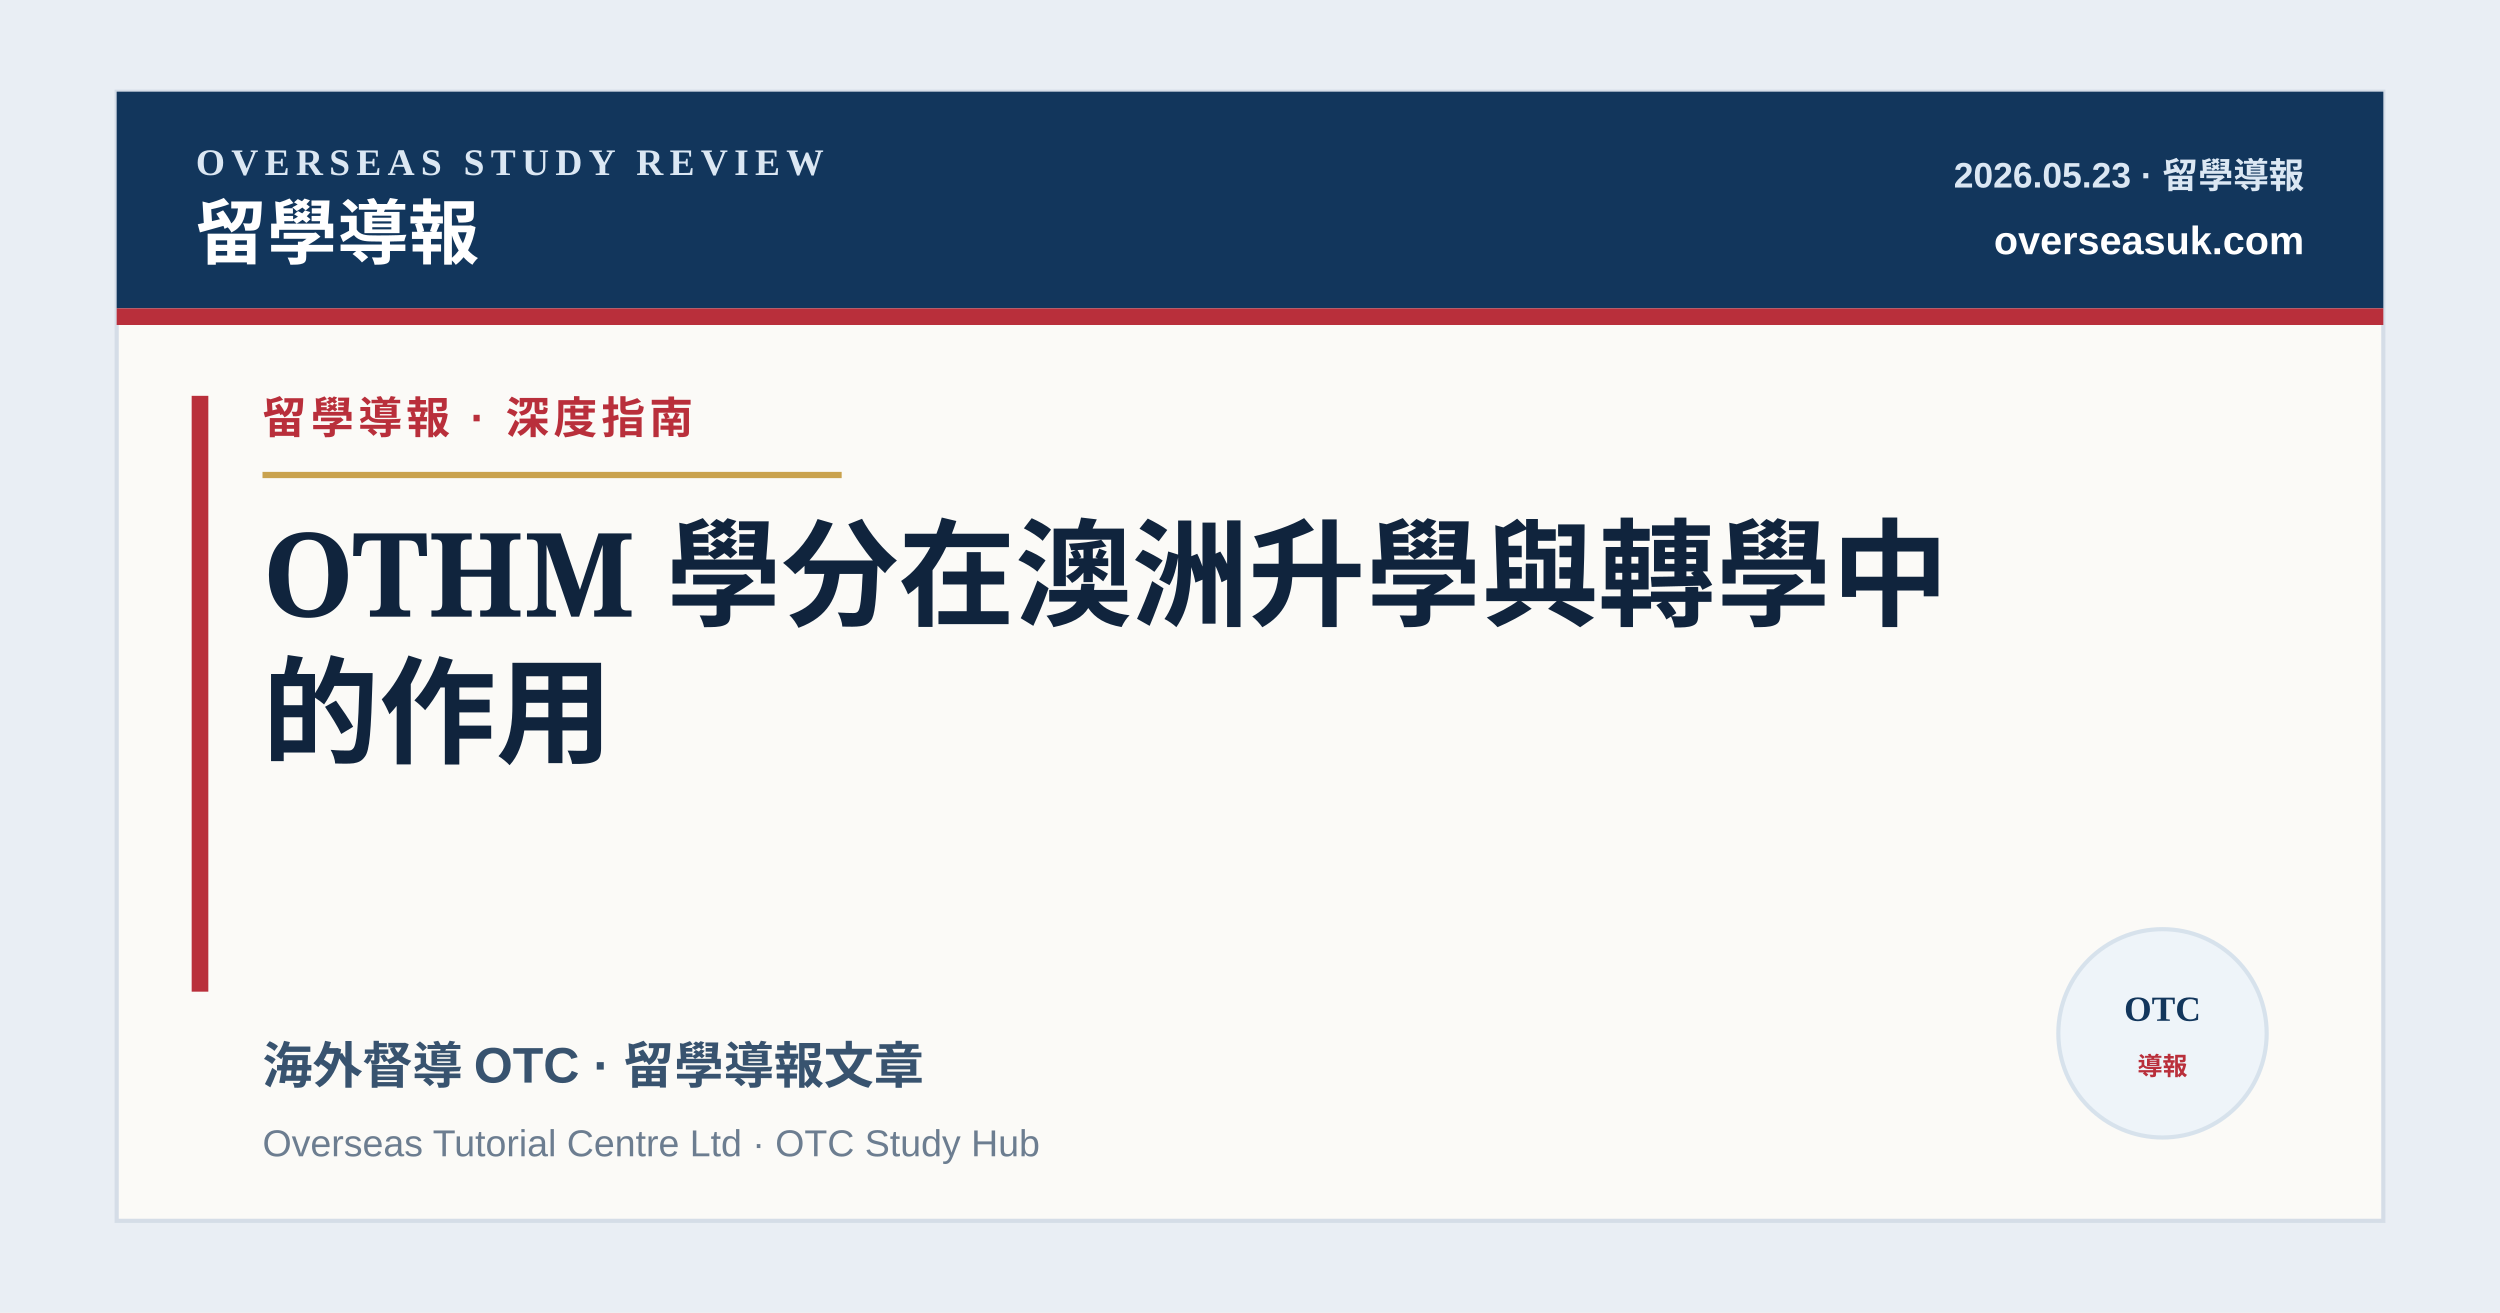
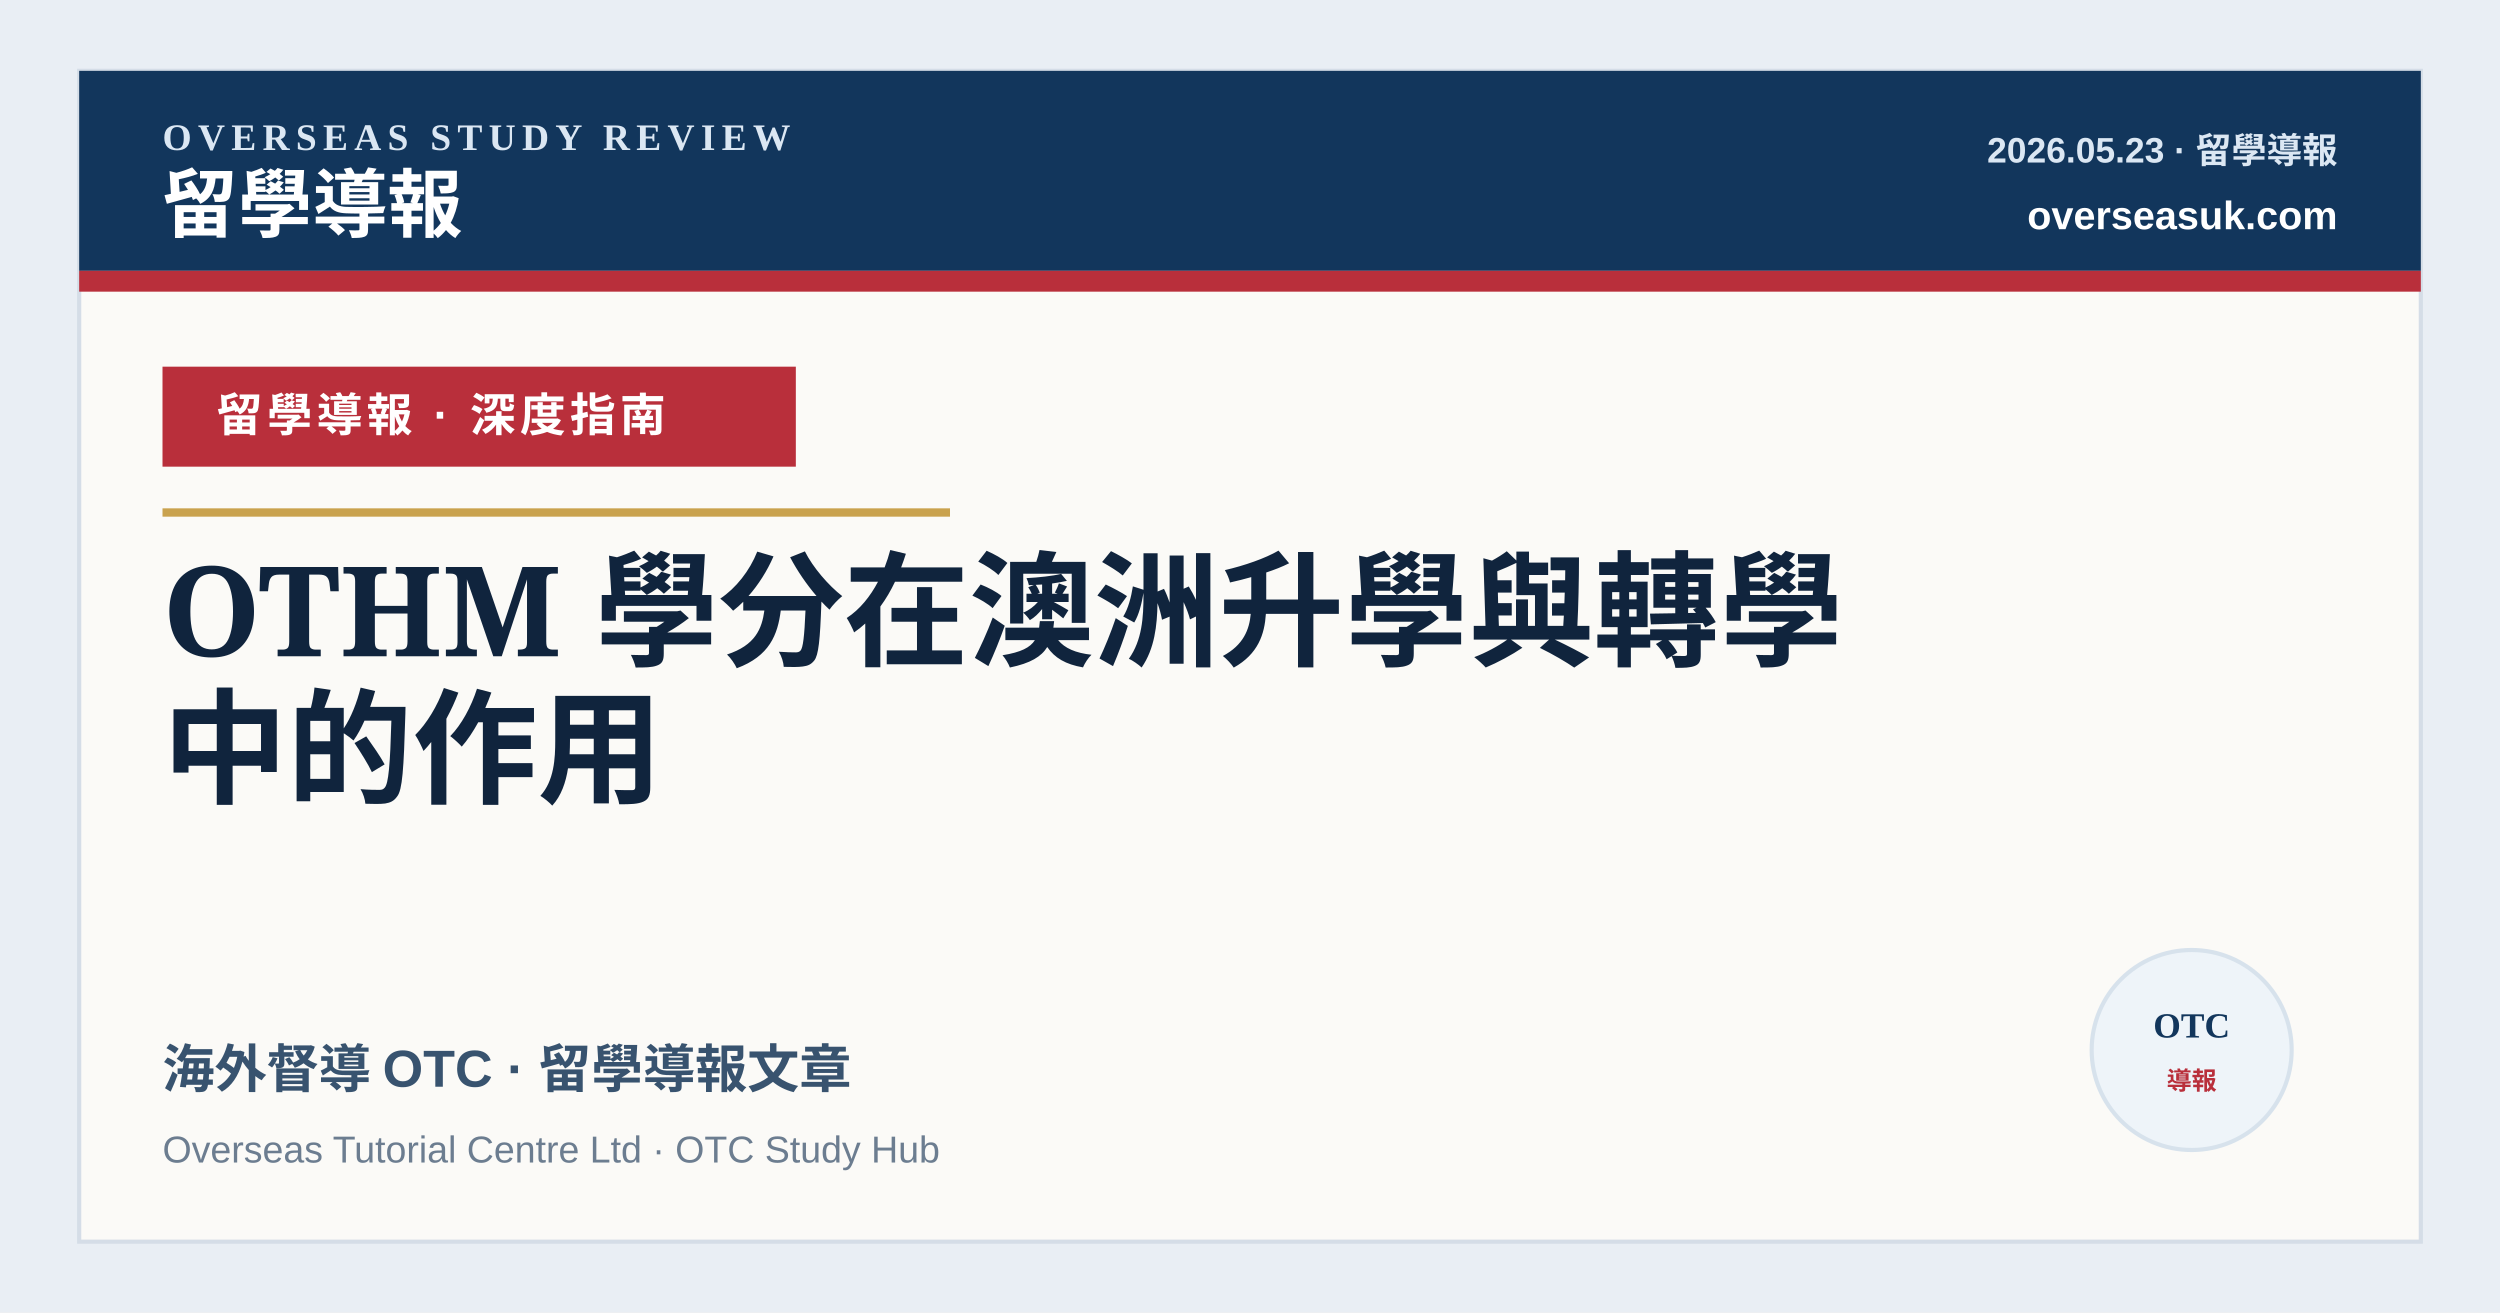
<svg xmlns="http://www.w3.org/2000/svg" width="1200" height="630" viewBox="0 0 1200 630">
  <rect width="1200" height="630" fill="#e9eef4" />
-   <rect x="56" y="44" width="1088" height="542" rx="0" fill="#fbfaf7" stroke="#d5dde7" stroke-width="2" />
-   <rect x="56" y="44" width="1088" height="104" fill="#12365c" />
-   <rect x="56" y="148" width="1088" height="8" fill="#b92f3b" />
-   <rect x="92" y="190" width="8" height="286" fill="#b92f3b" />
-   <text x="94" y="84" fill="#dbe7f3" font-family="Georgia, 'Times New Roman', serif" font-size="18" font-weight="700" letter-spacing="3">OVERSEAS STUDY REVIEW</text>
-   <text x="94" y="124" fill="#ffffff" font-family="'Noto Serif TC', 'Songti TC', Georgia, serif" font-size="34" font-weight="900">留學導報</text>
-   <text x="1106" y="90" text-anchor="end" fill="#dbe7f3" font-family="'Noto Sans TC', Arial, sans-serif" font-size="17" font-weight="700">2026.05.23 · 留學導報</text>
-   <text x="1106" y="122" text-anchor="end" fill="#ffffff" font-family="'Noto Sans TC', Arial, sans-serif" font-size="19" font-weight="800">overseasuk.com</text>
-   <text x="126" y="208" fill="#b92f3b" font-family="'Noto Sans TC', Arial, sans-serif" font-size="21" font-weight="900" letter-spacing="2">留學導報 · 深度指南</text>
-   <line x1="126" y1="228" x2="404" y2="228" stroke="#c9a24e" stroke-width="3" />
-   <text x="126" y="296" fill="#10243d" font-family="'Noto Serif TC', 'Songti TC', Georgia, serif" font-size="56" font-weight="900">OTHM 學分在澳洲升學與轉學中</text>
-   <text x="126" y="362" fill="#10243d" font-family="'Noto Serif TC', 'Songti TC', Georgia, serif" font-size="56" font-weight="900">的作用</text>
-   <text x="126" y="520" fill="#38536f" font-family="'Noto Sans TC', Arial, sans-serif" font-size="24" font-weight="800">海外督導 OTC · 留學導報文章</text>
-   <text x="126" y="555" fill="#6c7d90" font-family="'Noto Sans TC', Arial, sans-serif" font-size="18">Overseas Tutorial Centre Ltd · OTC Study Hub</text>
-   <circle cx="1038" cy="496" r="50" fill="#eef4f9" stroke="#d7e2ec" stroke-width="2" />
-   <text x="1038" y="490" text-anchor="middle" fill="#12365c" font-family="Georgia, 'Times New Roman', serif" font-size="17" font-weight="800">OTC</text>
-   <text x="1038" y="516" text-anchor="middle" fill="#b92f3b" font-family="'Noto Sans TC', Arial, sans-serif" font-size="12" font-weight="900">導報</text>
+   <rect x="38" y="34" width="1124" height="562" fill="#fbfaf7" stroke="#d5dde7" stroke-width="2" />
+   <rect x="38" y="34" width="1124" height="96" fill="#12365c" />
+   <rect x="38" y="130" width="1124" height="10" fill="#b92f3b" />
+   <text x="78" y="72" fill="#dbe7f3" font-family="Georgia, 'Times New Roman', serif" font-size="18" font-weight="700" letter-spacing="3">OVERSEAS STUDY REVIEW</text>
+   <text x="78" y="111" fill="#ffffff" font-family="'Noto Serif TC', 'Songti TC', Georgia, serif" font-size="36" font-weight="900">留學導報</text>
+   <text x="1122" y="78" text-anchor="end" fill="#dbe7f3" font-family="'Noto Sans TC', Arial, sans-serif" font-size="17" font-weight="700">2026.05.23 · 留學導報</text>
+   <text x="1122" y="110" text-anchor="end" fill="#ffffff" font-family="'Noto Sans TC', Arial, sans-serif" font-size="19" font-weight="800">overseasuk.com</text>
+   <rect x="78" y="176" width="304" height="48" fill="#b92f3b" />
+   <text x="104" y="207" fill="#ffffff" font-family="'Noto Sans TC', Arial, sans-serif" font-size="22" font-weight="900" letter-spacing="2">留學導報 · 深度指南</text>
+   <line x1="78" y1="246" x2="456" y2="246" stroke="#c9a24e" stroke-width="4" />
+   <text x="78" y="315" fill="#10243d" font-family="'Noto Serif TC', 'Songti TC', Georgia, serif" font-size="60" font-weight="900">OTHM 學分在澳洲升學與轉學</text>
+   <text x="78" y="381" fill="#10243d" font-family="'Noto Serif TC', 'Songti TC', Georgia, serif" font-size="60" font-weight="900">中的作用</text>
+   <text x="78" y="522" fill="#38536f" font-family="'Noto Sans TC', Arial, sans-serif" font-size="25" font-weight="900">海外督導 OTC · 留學導報文章</text>
+   <text x="78" y="558" fill="#6c7d90" font-family="'Noto Sans TC', Arial, sans-serif" font-size="18">Overseas Tutorial Centre Ltd · OTC Study Hub</text>
+   <circle cx="1052" cy="504" r="48" fill="#eef4f9" stroke="#d7e2ec" stroke-width="2" />
+   <text x="1052" y="498" text-anchor="middle" fill="#12365c" font-family="Georgia, 'Times New Roman', serif" font-size="17" font-weight="800">OTC</text>
+   <text x="1052" y="523" text-anchor="middle" fill="#b92f3b" font-family="'Noto Sans TC', Arial, sans-serif" font-size="12" font-weight="900">導報</text>
</svg>
